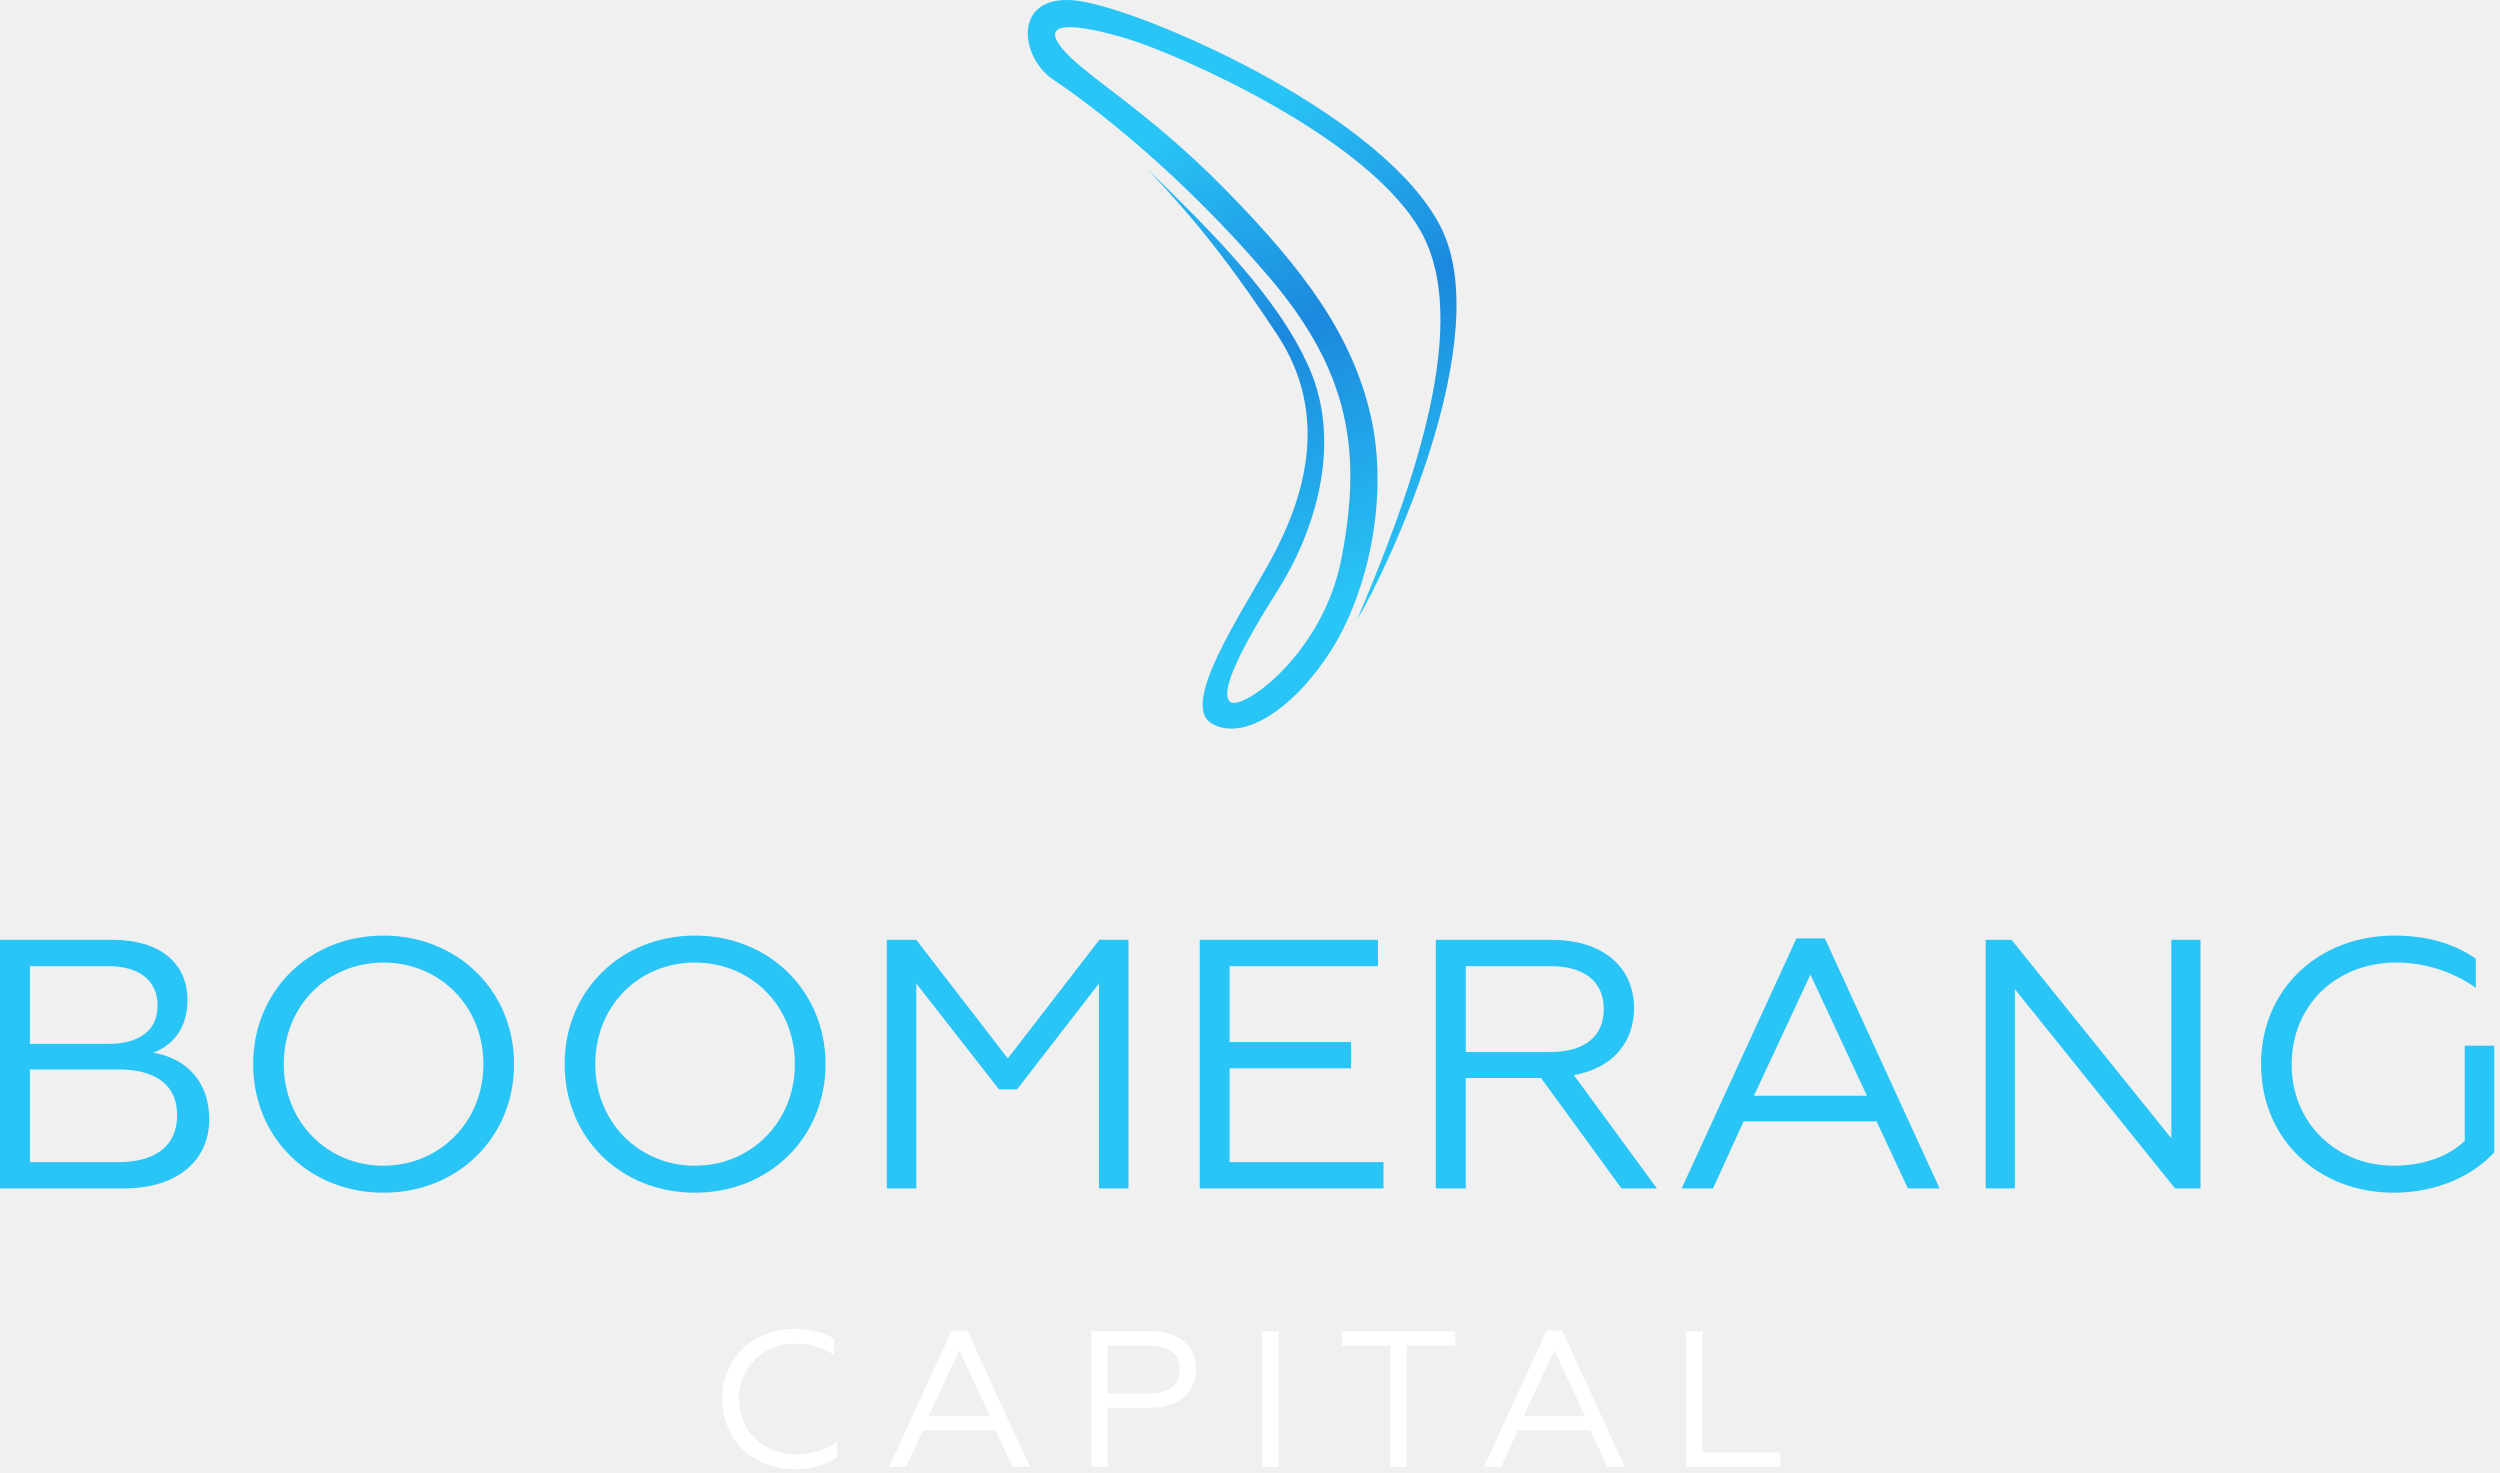
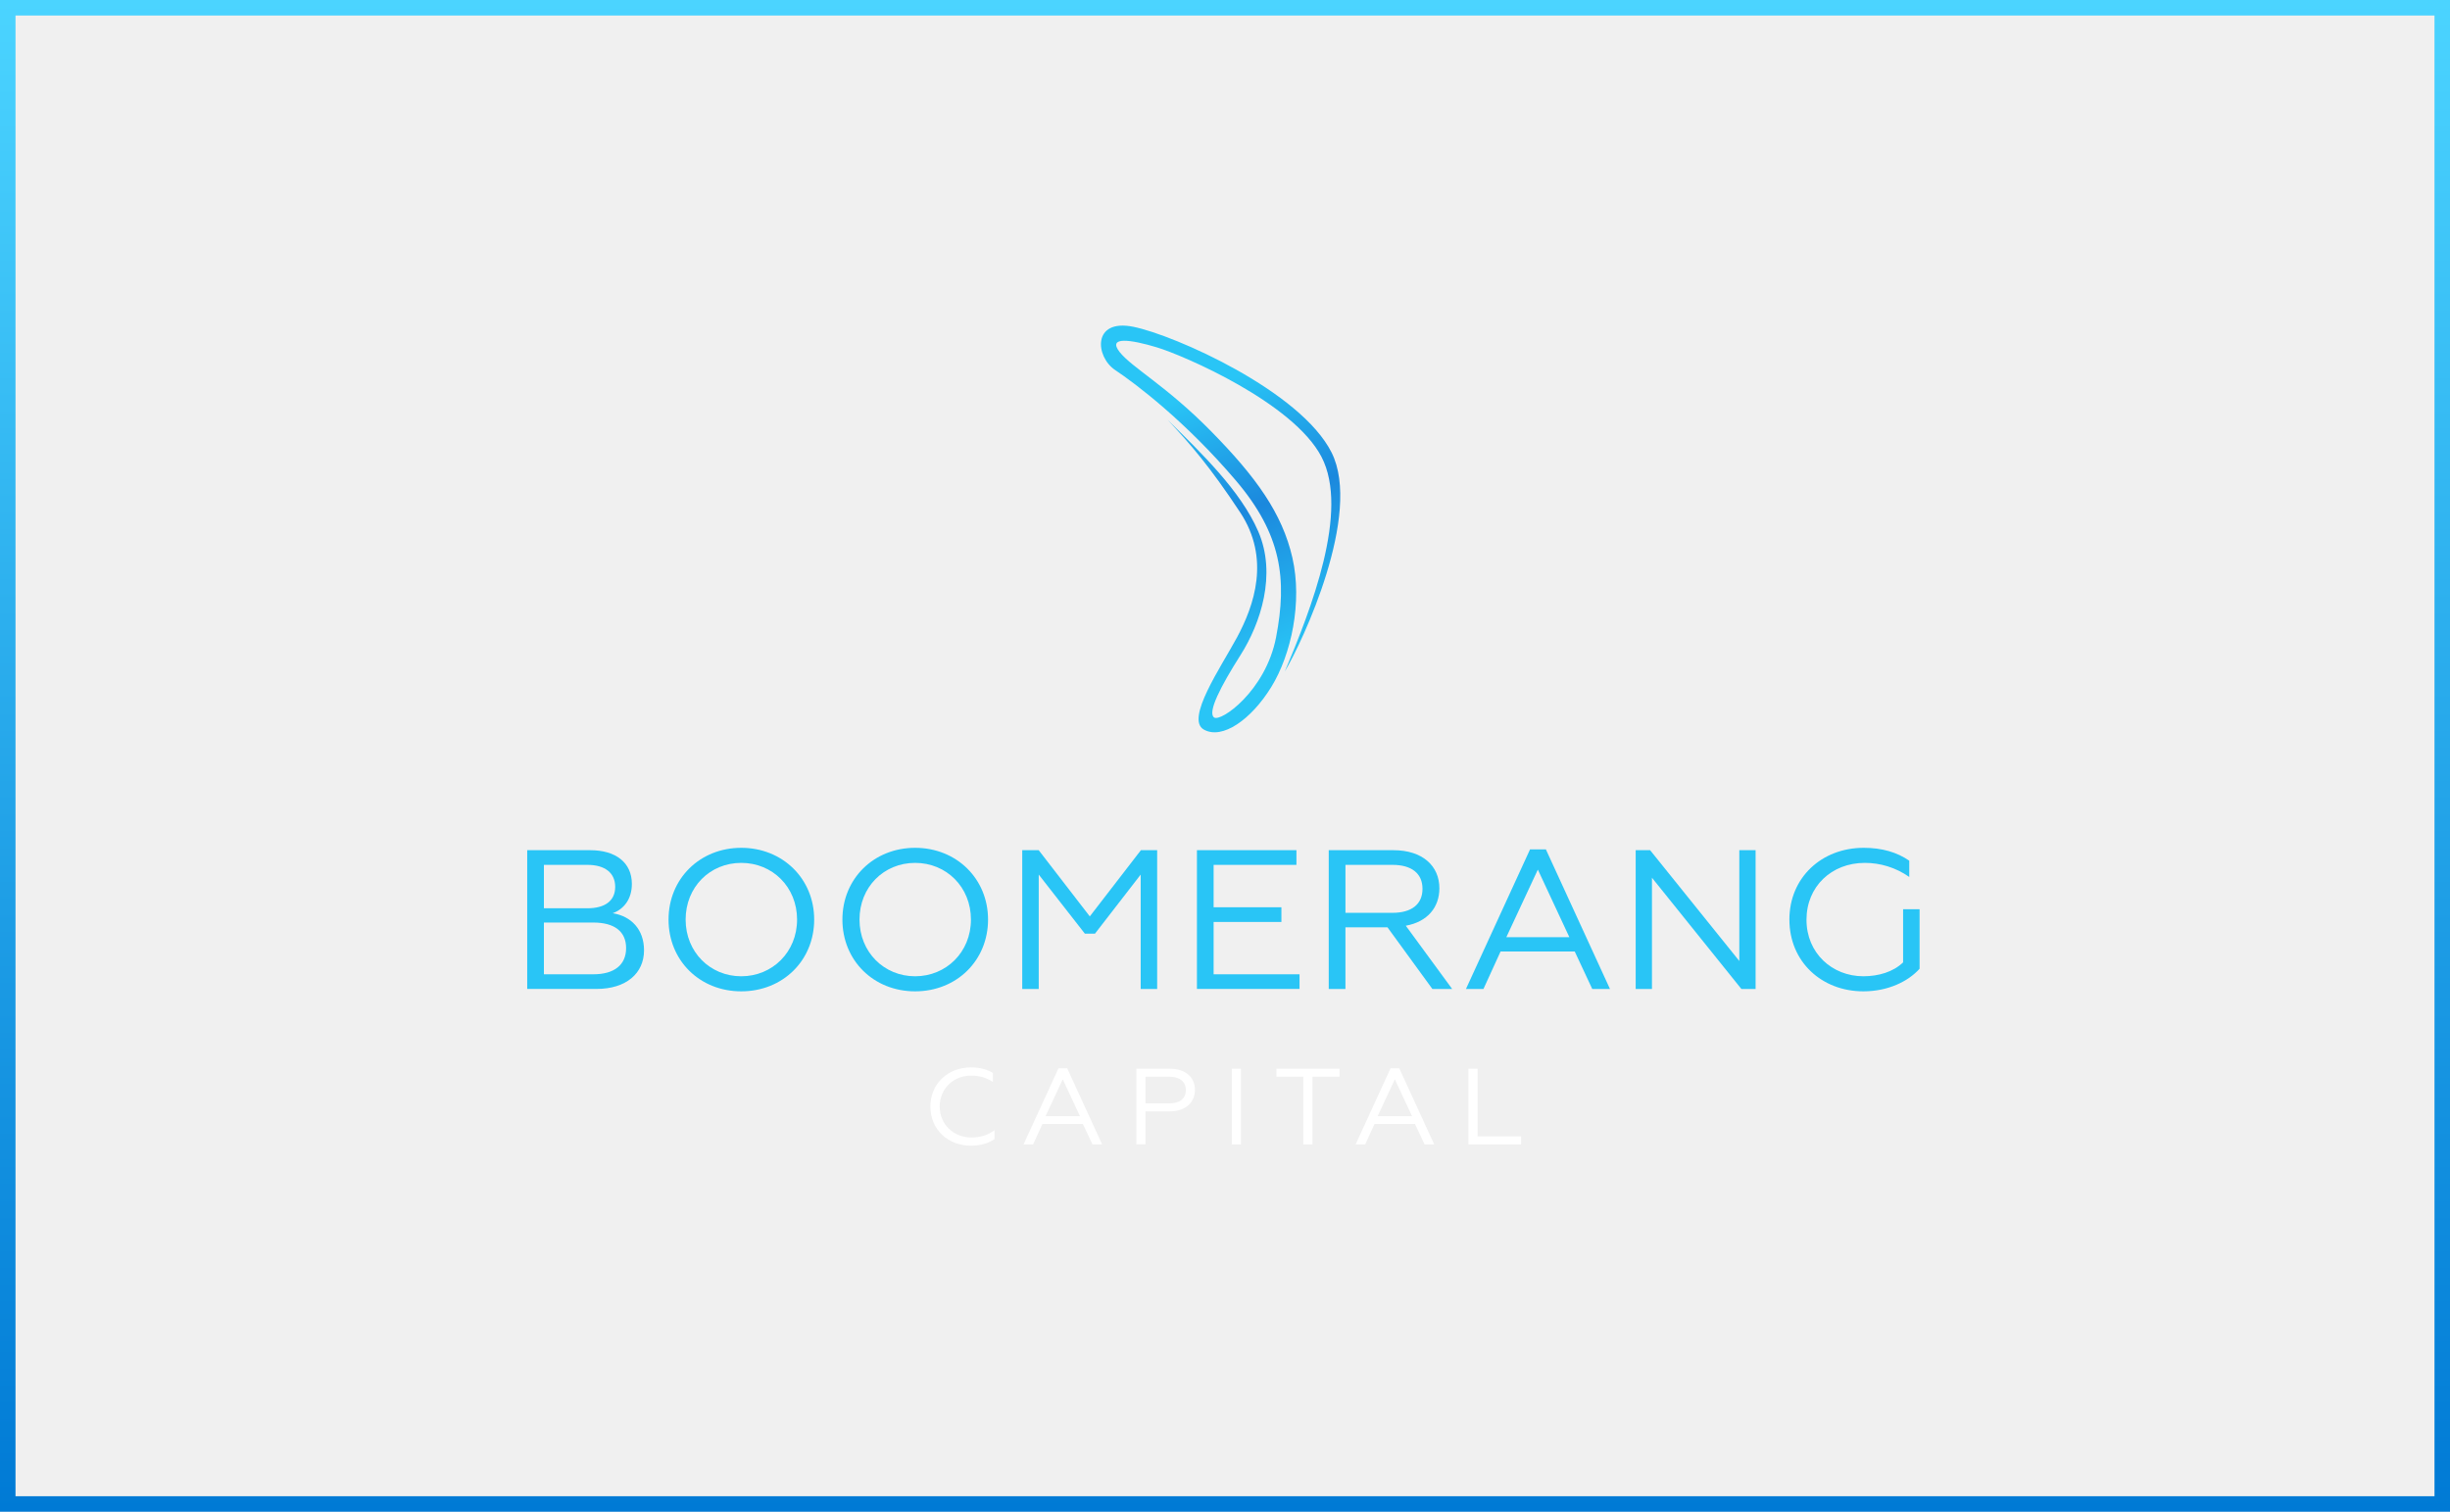
- <svg xmlns="http://www.w3.org/2000/svg" width="180" height="106" viewBox="0 0 180 106" fill="none">
-   <g id="Group 268">
-     <g id="Group">
-       <path id="Vector" d="M0 67.668H8.13C11.426 67.668 13.498 69.279 13.498 72.015C13.498 73.958 12.487 75.262 11.028 75.798C13.419 76.181 15.066 77.895 15.066 80.579C15.066 83.546 12.781 85.565 8.928 85.565H0V67.666V67.668ZM7.76 75.16C10.045 75.16 11.347 74.187 11.347 72.397C11.347 70.608 10.045 69.56 7.76 69.56H2.153V75.16H7.76ZM8.53 83.675C11.213 83.675 12.755 82.473 12.755 80.299C12.755 78.124 11.215 77 8.53 77H2.153V83.675H8.53Z" fill="#29C5F6" />
-       <path id="Vector_2" d="M37.013 76.617C37.013 81.885 32.975 85.874 27.607 85.874C22.238 85.874 18.228 81.885 18.228 76.617C18.228 71.349 22.266 67.361 27.607 67.361C32.947 67.361 37.013 71.349 37.013 76.617ZM34.806 76.617C34.806 72.424 31.645 69.304 27.607 69.304C23.568 69.304 20.432 72.424 20.432 76.617C20.432 80.811 23.594 83.931 27.607 83.931C31.619 83.931 34.806 80.811 34.806 76.617Z" fill="#29C5F6" />
-       <path id="Vector_3" d="M59.438 76.617C59.438 81.885 55.4 85.874 50.032 85.874C44.664 85.874 40.653 81.885 40.653 76.617C40.653 71.349 44.692 67.361 50.032 67.361C55.372 67.361 59.438 71.349 59.438 76.617ZM57.232 76.617C57.232 72.424 54.07 69.304 50.032 69.304C45.994 69.304 42.858 72.424 42.858 76.617C42.858 80.811 46.019 83.931 50.032 83.931C54.045 83.931 57.232 80.811 57.232 76.617Z" fill="#29C5F6" />
-       <path id="Vector_4" d="M63.847 67.668H65.972L72.562 76.208L79.151 67.668H81.251V85.567H79.126V70.813L73.228 78.434H71.926L65.975 70.813V85.567H63.849V67.668H63.847Z" fill="#29C5F6" />
-       <path id="Vector_5" d="M86.379 67.668H99.213V69.56H88.532V75.031H97.275V76.922H88.532V83.673H99.613V85.565H86.381V67.666L86.379 67.668Z" fill="#29C5F6" />
-       <path id="Vector_6" d="M103.383 67.668H111.725C115.472 67.668 117.651 69.689 117.651 72.578C117.651 75.033 116.136 76.9 113.319 77.41L119.298 85.567H116.747L110.955 77.615H105.534V85.567H103.38V67.668H103.383ZM111.593 75.747C114.064 75.747 115.472 74.648 115.472 72.653C115.472 70.659 114.064 69.56 111.593 69.56H105.536V75.747H111.593Z" fill="#29C5F6" />
-       <path id="Vector_7" d="M129.343 67.566H131.389L139.653 85.567H137.368L135.109 80.735H125.543L123.336 85.567H121.079L129.343 67.566ZM134.417 78.892L130.351 70.172L126.285 78.892H134.415H134.417Z" fill="#29C5F6" />
-       <path id="Vector_8" d="M142.972 67.668H144.832L156.336 81.961V67.668H158.436V85.567H156.602L145.07 71.222V85.567H142.97V67.668H142.972Z" fill="#29C5F6" />
-       <path id="Vector_9" d="M162.794 76.617C162.794 71.222 166.938 67.361 172.385 67.361C174.723 67.361 176.664 67.924 178.257 69.023V71.12C176.504 69.894 174.51 69.304 172.519 69.304C168.24 69.304 165 72.346 165 76.642C165 80.937 168.296 83.929 172.334 83.929C174.3 83.929 176.187 83.366 177.462 82.139V75.286H179.587V82.958C178.126 84.594 175.521 85.874 172.334 85.874C166.966 85.874 162.796 82.064 162.796 76.617H162.794Z" fill="#29C5F6" />
-     </g>
-     <g id="Group_2">
-       <path id="Vector_10" d="M52 100.735C52 97.793 54.262 95.685 57.232 95.685C58.319 95.685 59.246 95.908 60.058 96.397V97.555C59.246 97.038 58.377 96.747 57.246 96.747C54.97 96.747 53.203 98.434 53.203 100.735C53.203 103.037 54.986 104.724 57.289 104.724C58.448 104.724 59.436 104.416 60.275 103.775V104.933C59.464 105.491 58.42 105.783 57.232 105.783C54.276 105.783 52 103.704 52 100.733V100.735Z" fill="white" />
-       <path id="Vector_11" d="M68.526 95.796H69.643L74.151 105.616H72.904L71.671 102.981H66.453L65.251 105.616H64.018L68.526 95.796ZM71.294 101.975L69.076 97.219L66.858 101.975H71.294Z" fill="white" />
-       <path id="Vector_12" d="M78.57 95.852H82.847C84.933 95.852 86.122 96.983 86.122 98.585C86.122 100.188 84.933 101.361 82.847 101.361H79.745V105.614H78.57V95.85V95.852ZM82.759 100.33C84.151 100.33 84.947 99.729 84.947 98.614C84.947 97.499 84.149 96.885 82.759 96.885H79.745V100.33H82.759Z" fill="white" />
-       <path id="Vector_13" d="M90.877 95.852H92.052V105.616H90.877V95.852Z" fill="white" />
-       <path id="Vector_14" d="M100.094 96.885H96.629V95.852H104.775V96.885H101.283V105.616H100.094V96.885Z" fill="white" />
-       <path id="Vector_15" d="M111.357 95.796H112.475L116.982 105.616H115.736L114.503 102.981H109.285L108.082 105.616H106.85L111.357 95.796ZM114.126 101.975L111.908 97.219L109.69 101.975H114.126Z" fill="white" />
-       <path id="Vector_16" d="M121.402 95.852H122.577V104.584H128.186V105.616H121.402V95.852Z" fill="white" />
-     </g>
-     <path id="Vector_17" d="M82.632 12.183C86.931 16.42 91.993 21.275 94.281 26.532C96.703 32.101 94.573 38.452 91.997 42.507C89.42 46.562 87.735 49.872 88.579 50.538C89.422 51.205 95.25 47.137 96.586 40.21C98.037 32.686 97.288 26.917 91.435 20.023C84.93 12.36 78.418 7.451 75.842 5.739C73.265 4.027 72.845 -0.93 78.183 0.153C83.521 1.234 99.769 8.444 103.748 16.374C107.728 24.305 100.002 40.797 97.708 44.627C101.08 36.652 106.089 23.899 102.437 16.915C98.785 9.93 84.645 3.846 81.227 2.811C77.809 1.776 74.812 1.369 76.403 3.398C77.995 5.427 82.396 7.724 88.203 13.627C94.01 19.53 97.38 24.216 98.691 29.939C100.002 35.661 98.551 42.42 95.975 46.61C93.398 50.799 89.654 53.459 87.266 52.107C84.877 50.755 89.434 44.124 91.527 40.257C93.772 36.11 95.883 30.027 91.949 24.08C88.015 18.132 85.534 15.293 82.63 12.185L82.632 12.183Z" fill="url(#paint0_linear_0_446)" />
-   </g>
+ <svg xmlns="http://www.w3.org/2000/svg" width="316" height="195" viewBox="0 0 316 195" fill="none">
+   <path d="M68 109.668H76.13C79.426 109.668 81.498 111.279 81.498 114.015C81.498 115.958 80.487 117.262 79.028 117.798C81.419 118.181 83.066 119.895 83.066 122.579C83.066 125.546 80.781 127.565 76.928 127.565H68V109.666V109.668ZM75.76 117.16C78.045 117.16 79.347 116.187 79.347 114.398C79.347 112.608 78.045 111.56 75.76 111.56H70.153V117.16H75.76ZM76.53 125.675C79.213 125.675 80.755 124.473 80.755 122.299C80.755 120.124 79.215 119 76.53 119H70.153V125.675H76.53Z" fill="#29C5F6" />
+   <path d="M105.013 118.617C105.013 123.886 100.975 127.874 95.606 127.874C90.238 127.874 86.228 123.886 86.228 118.617C86.228 113.349 90.266 109.361 95.606 109.361C100.947 109.361 105.013 113.349 105.013 118.617ZM102.806 118.617C102.806 114.424 99.645 111.304 95.606 111.304C91.568 111.304 88.432 114.424 88.432 118.617C88.432 122.811 91.594 125.931 95.606 125.931C99.619 125.931 102.806 122.811 102.806 118.617Z" fill="#29C5F6" />
+   <path d="M127.438 118.617C127.438 123.886 123.4 127.874 118.032 127.874C112.664 127.874 108.653 123.886 108.653 118.617C108.653 113.349 112.692 109.361 118.032 109.361C123.372 109.361 127.438 113.349 127.438 118.617ZM125.232 118.617C125.232 114.424 122.07 111.304 118.032 111.304C113.994 111.304 110.858 114.424 110.858 118.617C110.858 122.811 114.019 125.931 118.032 125.931C122.045 125.931 125.232 122.811 125.232 118.617Z" fill="#29C5F6" />
+   <path d="M131.847 109.668H133.972L140.562 118.208L147.151 109.668H149.251V127.567H147.126V112.813L141.228 120.434H139.926L133.975 112.813V127.567H131.849V109.668H131.847Z" fill="#29C5F6" />
+   <path d="M154.379 109.668H167.213V111.56H156.532V117.031H165.275V118.922H156.532V125.673H167.613V127.565H154.381V109.666L154.379 109.668Z" fill="#29C5F6" />
+   <path d="M171.383 109.668H179.725C183.472 109.668 185.651 111.689 185.651 114.578C185.651 117.033 184.136 118.9 181.319 119.41L187.298 127.567H184.747L178.955 119.615H173.534V127.567H171.38V109.668H171.383ZM179.593 117.747C182.064 117.747 183.472 116.648 183.472 114.654C183.472 112.659 182.064 111.56 179.593 111.56H173.536V117.747H179.593Z" fill="#29C5F6" />
+   <path d="M197.343 109.566H199.389L207.653 127.567H205.368L203.109 122.735H193.543L191.336 127.567H189.079L197.343 109.566ZM202.417 120.892L198.351 112.172L194.285 120.892H202.415H202.417Z" fill="#29C5F6" />
+   <path d="M210.972 109.668H212.832L224.336 123.961V109.668H226.436V127.567H224.602L213.07 113.222V127.567H210.97V109.668H210.972Z" fill="#29C5F6" />
+   <path d="M230.794 118.617C230.794 113.222 234.938 109.361 240.385 109.361C242.723 109.361 244.664 109.924 246.257 111.023V113.12C244.504 111.894 242.51 111.304 240.519 111.304C236.24 111.304 233 114.346 233 118.642C233 122.937 236.296 125.929 240.334 125.929C242.3 125.929 244.187 125.366 245.462 124.139V117.286H247.587V124.958C246.126 126.594 243.521 127.874 240.334 127.874C234.966 127.874 230.796 124.064 230.796 118.617H230.794Z" fill="#29C5F6" />
+   <path d="M120 142.735C120 139.793 122.262 137.685 125.232 137.685C126.319 137.685 127.246 137.908 128.058 138.397V139.555C127.246 139.038 126.377 138.747 125.246 138.747C122.97 138.747 121.203 140.434 121.203 142.735C121.203 145.037 122.986 146.724 125.29 146.724C126.448 146.724 127.436 146.416 128.275 145.775V146.933C127.464 147.491 126.421 147.783 125.232 147.783C122.276 147.783 120 145.704 120 142.733V142.735Z" fill="white" />
+   <path d="M136.526 137.797H137.643L142.151 147.616H140.904L139.671 144.981H134.453L133.251 147.616H132.018L136.526 137.797ZM139.294 143.975L137.076 139.219L134.858 143.975H139.294Z" fill="white" />
+   <path d="M146.57 137.852H150.847C152.933 137.852 154.122 138.983 154.122 140.585C154.122 142.188 152.933 143.361 150.847 143.361H147.745V147.614H146.57V137.85V137.852ZM150.759 142.33C152.151 142.33 152.947 141.729 152.947 140.614C152.947 139.499 152.149 138.885 150.759 138.885H147.745V142.33H150.759Z" fill="white" />
+   <path d="M158.877 137.852H160.052V147.616H158.877V137.852Z" fill="white" />
+   <path d="M168.094 138.885H164.629V137.852H172.775V138.885H169.283V147.616H168.094V138.885Z" fill="white" />
+   <path d="M179.357 137.797H180.475L184.982 147.616H183.736L182.503 144.981H177.285L176.082 147.616H174.85L179.357 137.797ZM182.126 143.975L179.908 139.219L177.69 143.975H182.126Z" fill="white" />
+   <path d="M189.402 137.852H190.577V146.584H196.186V147.616H189.402V137.852Z" fill="white" />
+   <path d="M150.632 54.183C154.931 58.42 159.993 63.275 162.281 68.532C164.703 74.101 162.573 80.452 159.997 84.507C157.42 88.562 155.735 91.872 156.579 92.538C157.422 93.205 163.25 89.137 164.586 82.21C166.037 74.686 165.288 68.917 159.435 62.023C152.93 54.36 146.418 49.451 143.842 47.739C141.265 46.027 140.845 41.07 146.183 42.153C151.521 43.234 167.768 50.444 171.748 58.374C175.728 66.305 168.002 82.797 165.708 86.627C169.08 78.652 174.089 65.899 170.437 58.915C166.785 51.93 152.645 45.846 149.227 44.811C145.809 43.776 142.812 43.369 144.403 45.398C145.995 47.427 150.396 49.724 156.203 55.627C162.01 61.53 165.38 66.216 166.691 71.939C168.002 77.661 166.551 84.42 163.975 88.61C161.398 92.799 157.654 95.459 155.266 94.107C152.877 92.755 157.434 86.124 159.527 82.257C161.772 78.11 163.883 72.027 159.949 66.08C156.015 60.132 153.534 57.293 150.63 54.185L150.632 54.183Z" fill="url(#paint0_linear_0_445)" />
+   <rect x="1" y="1" width="314" height="193" stroke="url(#paint1_linear_0_445)" stroke-width="2" />
  <defs>
-     <linearGradient id="paint0_linear_0_446" x1="80.327" y1="-1.428" x2="100.333" y2="49.775" gradientUnits="userSpaceOnUse">
+     <linearGradient id="paint0_linear_0_445" x1="148.327" y1="40.572" x2="168.333" y2="91.775" gradientUnits="userSpaceOnUse">
      <stop offset="0.21" stop-color="#29C5F6" />
      <stop offset="0.51" stop-color="#1B88DD" />
      <stop offset="0.87" stop-color="#29C5F6" />
    </linearGradient>
+     <linearGradient id="paint1_linear_0_445" x1="158" y1="0" x2="158" y2="195" gradientUnits="userSpaceOnUse">
+       <stop stop-color="#4BD4FF" />
+       <stop offset="1" stop-color="#007AD5" />
+     </linearGradient>
  </defs>
</svg>
